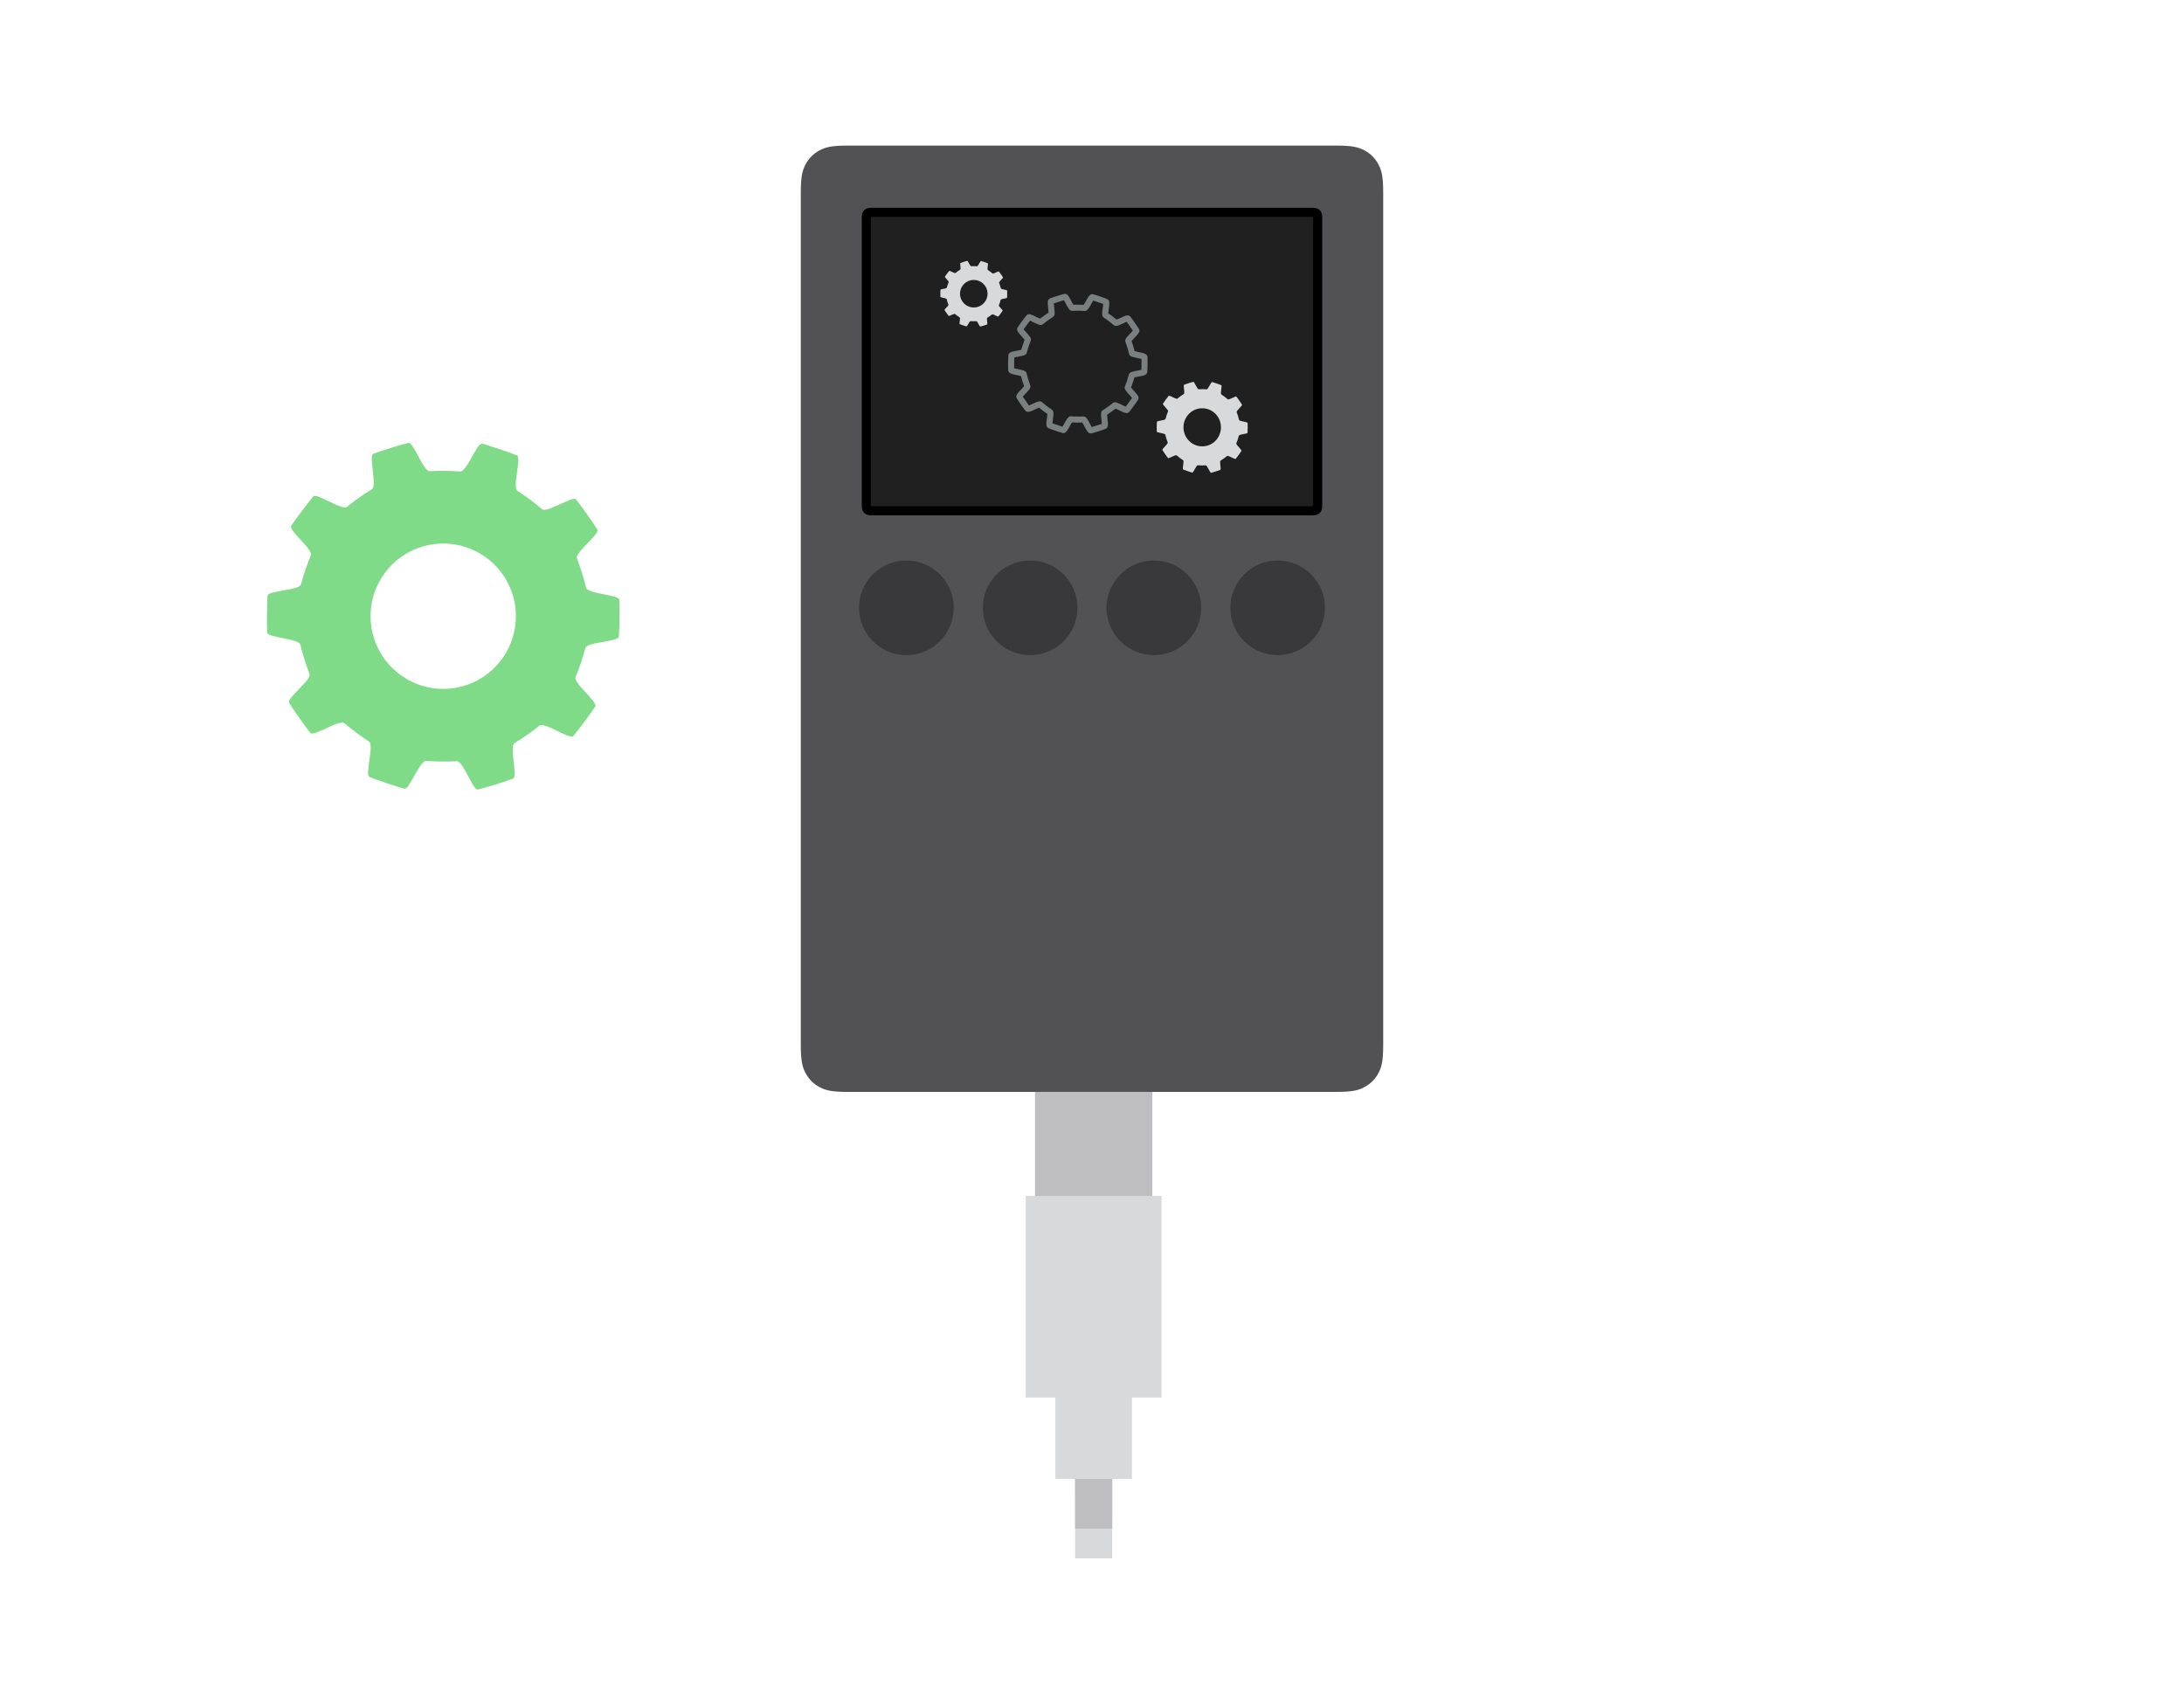
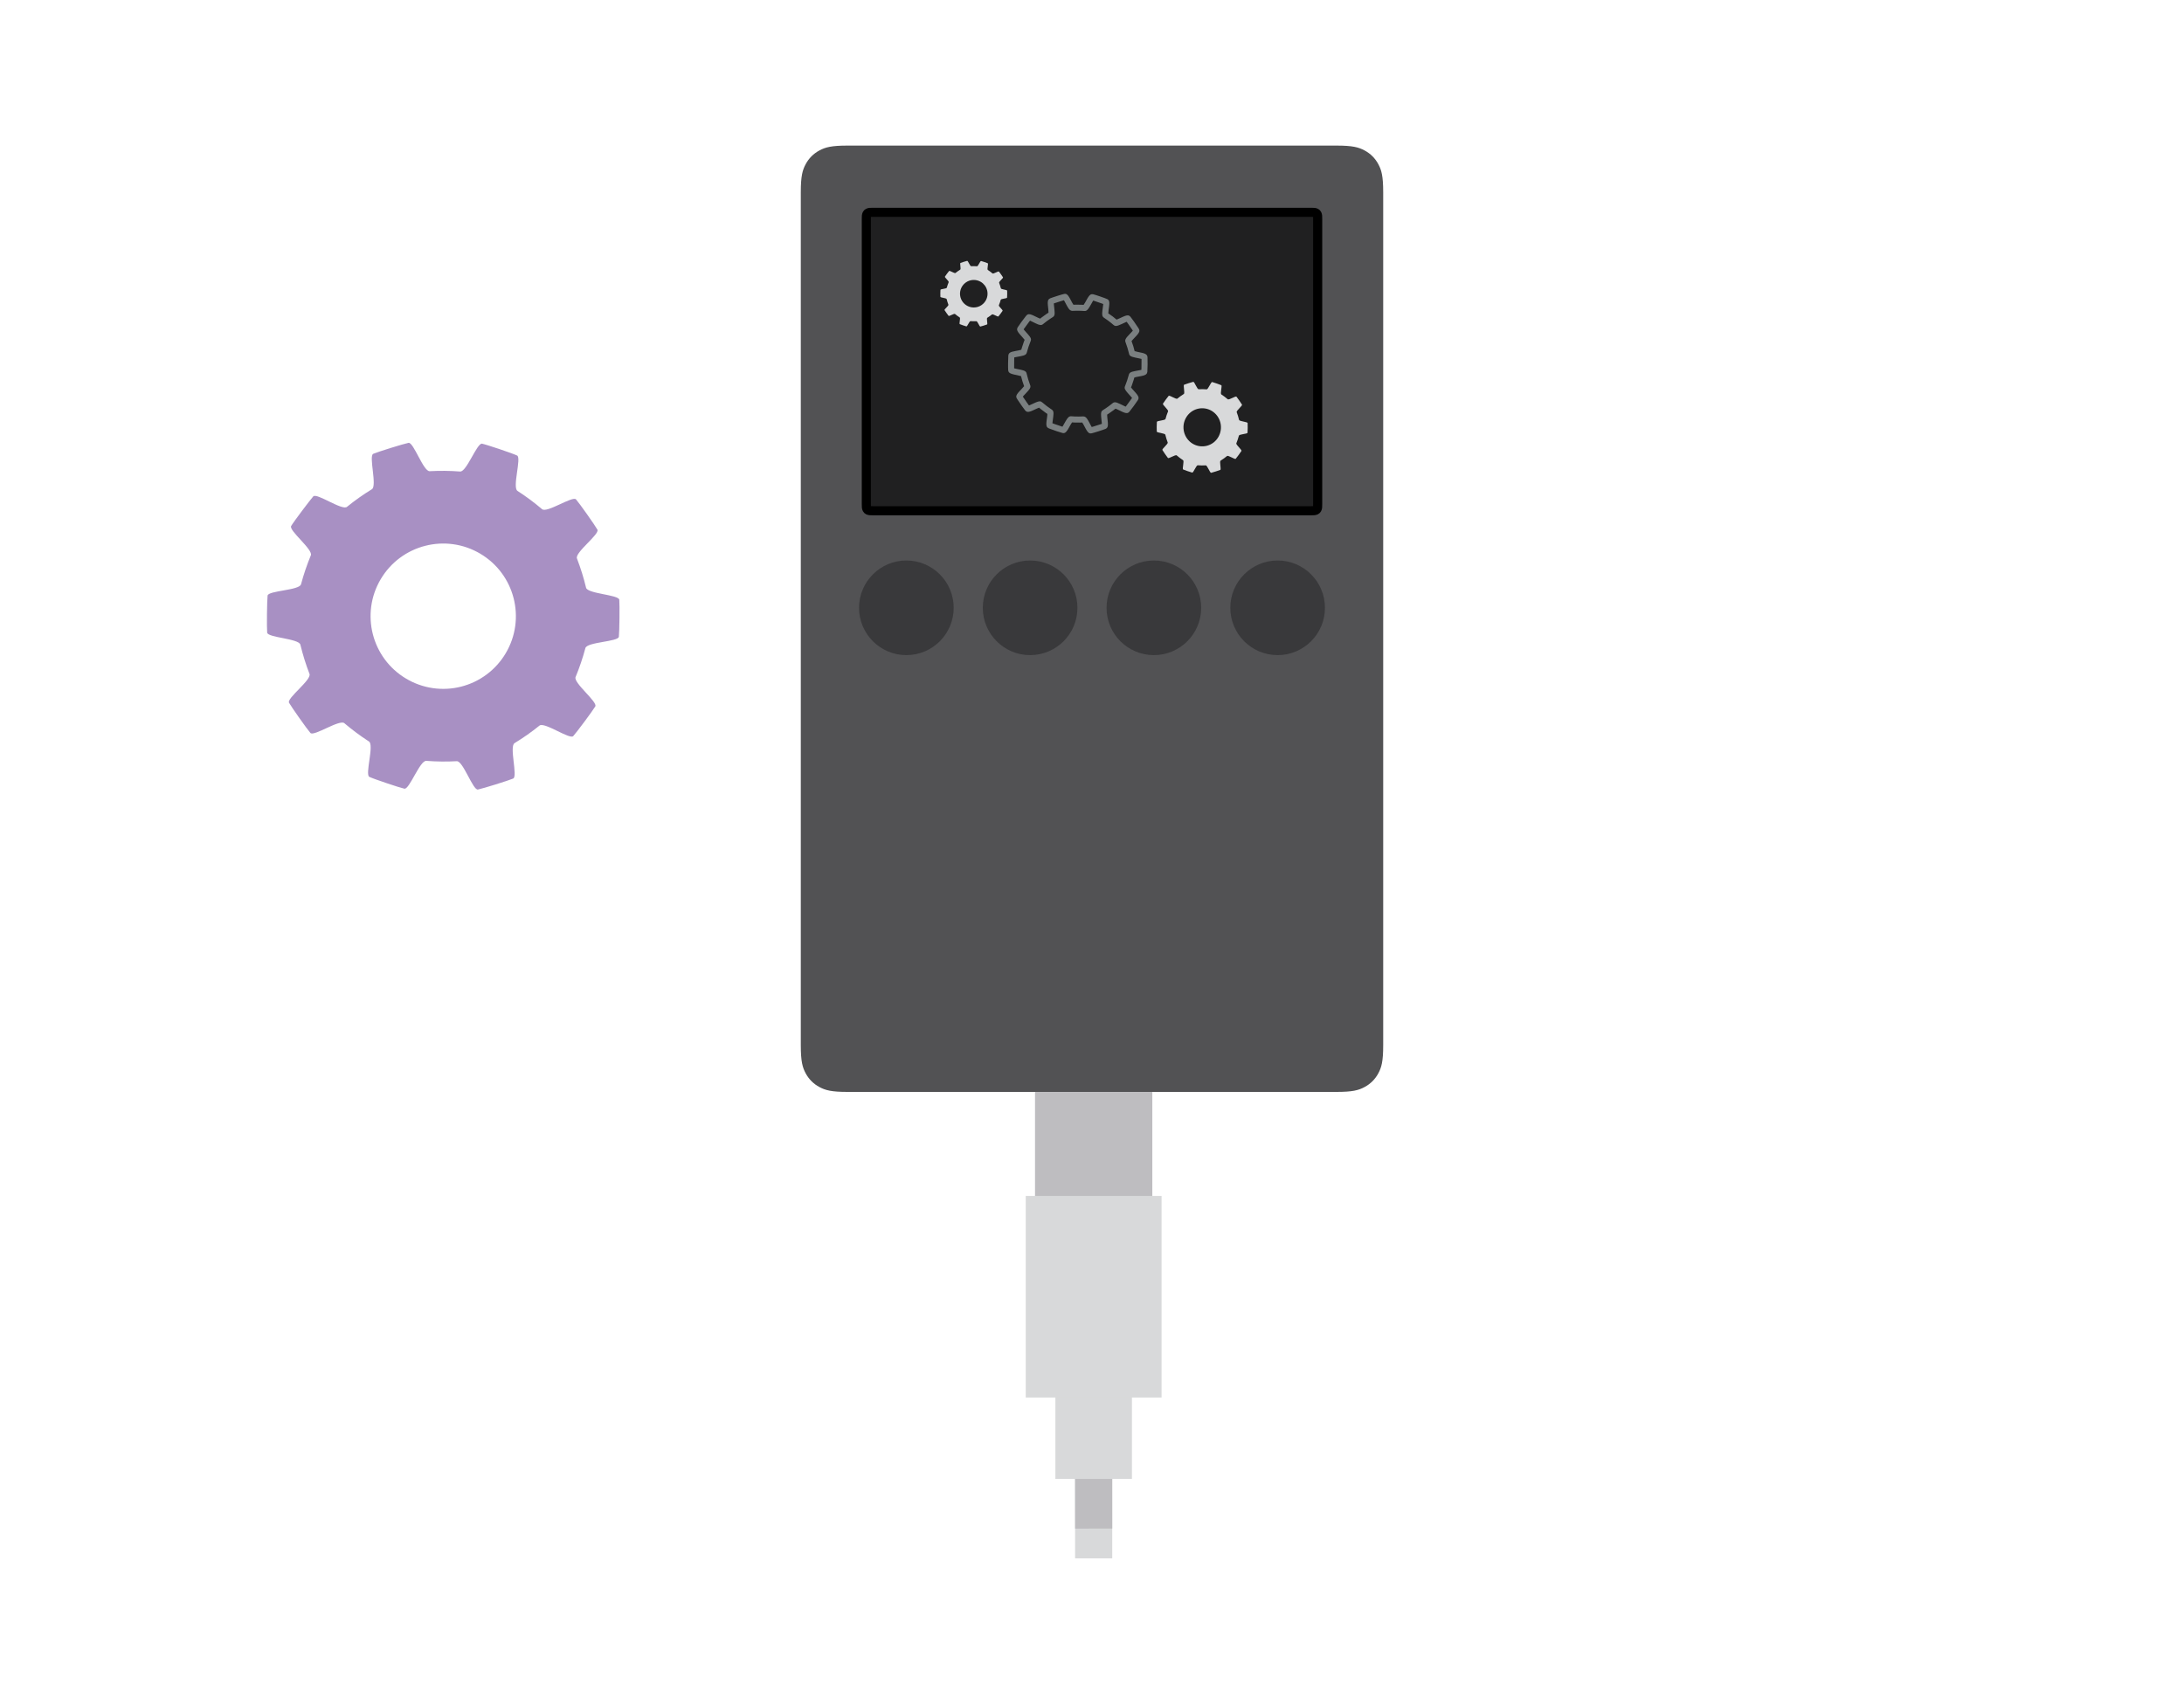
<svg xmlns="http://www.w3.org/2000/svg" width="360" height="280" viewBox="0 0 360 280" fill="none">
  <path d="M183.334 219.512V256.897H177.214V219.512H183.334Z" fill="#D8D9DA" />
  <path d="M170.608 179.595H189.943V215.815H170.608V179.595ZM183.32 225.087L183.337 251.983L177.217 251.987L177.2 225.091L183.32 225.087Z" fill="#BEBDC0" />
  <path d="M173.965 206.897H186.583V243.804H173.965V206.897Z" fill="#D8D9DA" />
  <path d="M169.081 197.147H191.468V230.382H169.081V197.147Z" fill="#D8D9DA" />
  <path fill-rule="evenodd" clip-rule="evenodd" d="M139.692 24H220.308C222.983 24 223.953 24.279 224.931 24.801C225.908 25.324 226.676 26.092 227.199 27.07C227.722 28.047 228 29.017 228 31.692V172.308C228 174.983 227.722 175.953 227.199 176.931C226.676 177.908 225.908 178.676 224.931 179.199C223.953 179.722 222.983 180 220.308 180H139.692C137.017 180 136.047 179.722 135.069 179.199C134.092 178.676 133.324 177.908 132.801 176.931C132.278 175.953 132 174.983 132 172.308V31.692C132 29.017 132.278 28.047 132.801 27.07C133.324 26.092 134.092 25.324 135.069 24.801C136.047 24.279 137.017 24 139.692 24Z" fill="#525254" />
  <path d="M149.401 107.997C153.708 107.997 157.201 104.504 157.201 100.197C157.201 95.889 153.708 92.397 149.401 92.397C145.093 92.397 141.601 95.889 141.601 100.197C141.601 104.504 145.093 107.997 149.401 107.997Z" fill="#39393B" />
  <path d="M169.8 107.997C174.108 107.997 177.6 104.504 177.6 100.197C177.6 95.889 174.108 92.397 169.8 92.397C165.492 92.397 162 95.889 162 100.197C162 104.504 165.492 107.997 169.8 107.997Z" fill="#39393B" />
  <path d="M190.199 107.997C194.507 107.997 197.999 104.504 197.999 100.197C197.999 95.889 194.507 92.397 190.199 92.397C185.892 92.397 182.399 95.889 182.399 100.197C182.399 104.504 185.892 107.997 190.199 107.997Z" fill="#39393B" />
  <path d="M210.599 107.997C214.907 107.997 218.399 104.504 218.399 100.197C218.399 95.889 214.907 92.397 210.599 92.397C206.291 92.397 202.799 95.889 202.799 100.197C202.799 104.504 206.291 107.997 210.599 107.997Z" fill="#39393B" />
  <path fill-rule="evenodd" clip-rule="evenodd" d="M216.182 35C216.58 35.001 216.751 35.011 216.914 35.098C216.995 35.142 217.058 35.205 217.102 35.286C217.195 35.46 217.2 35.645 217.2 36.107V83.092C217.2 83.555 217.195 83.739 217.102 83.913C217.058 83.994 216.995 84.058 216.914 84.101C216.74 84.194 216.555 84.2 216.093 84.2H143.908C143.445 84.2 143.261 84.194 143.087 84.101C143.006 84.058 142.942 83.994 142.899 83.913C142.806 83.739 142.8 83.555 142.8 83.092L142.8 36.018C142.801 35.62 142.812 35.448 142.899 35.286C142.942 35.205 143.006 35.142 143.087 35.098C143.261 35.005 143.445 34.999 143.908 34.999L216.182 35Z" fill="#202021" stroke="black" stroke-width="1.5" />
  <path d="M164.975 47.526C164.9 47.217 164.805 46.913 164.69 46.616C164.612 46.434 165.407 45.848 165.33 45.713C165.12 45.389 164.897 45.075 164.661 44.769C164.555 44.647 163.745 45.208 163.598 45.072C163.355 44.866 163.098 44.676 162.83 44.504C162.658 44.402 162.958 43.465 162.816 43.397C162.674 43.329 161.877 43.062 161.721 43.027C161.565 42.99 161.235 43.922 161.038 43.897C160.722 43.872 160.405 43.868 160.088 43.886C159.888 43.904 159.575 42.969 159.423 43.001C159.271 43.033 158.468 43.281 158.321 43.344C158.174 43.406 158.449 44.352 158.278 44.449C158.007 44.615 157.748 44.799 157.501 44.999C157.353 45.127 156.554 44.554 156.444 44.673C156.334 44.792 155.839 45.46 155.756 45.599C155.673 45.739 156.457 46.34 156.373 46.526C156.252 46.817 156.15 47.116 156.068 47.421C156.024 47.617 155.044 47.62 155.021 47.778C154.998 47.938 154.993 48.774 155.009 48.93C155.024 49.086 156.008 49.116 156.046 49.314C156.121 49.624 156.216 49.928 156.33 50.224C156.408 50.407 155.612 50.993 155.69 51.121C155.769 51.249 156.251 51.943 156.358 52.065C156.466 52.187 157.275 51.626 157.422 51.762C157.665 51.968 157.922 52.158 158.189 52.33C158.362 52.432 158.062 53.369 158.204 53.435C158.346 53.502 159.143 53.772 159.298 53.808C159.452 53.844 159.785 52.912 159.981 52.938C160.298 52.962 160.616 52.966 160.933 52.948C161.131 52.93 161.445 53.865 161.597 53.833C161.749 53.801 162.55 53.553 162.699 53.49C162.847 53.428 162.571 52.482 162.742 52.385C163.012 52.219 163.272 52.035 163.518 51.835C163.666 51.707 164.466 52.28 164.576 52.161C164.686 52.041 165.181 51.374 165.264 51.235C165.347 51.095 164.562 50.492 164.649 50.318C164.77 50.027 164.872 49.728 164.954 49.423C164.998 49.227 165.978 49.224 166.001 49.066C166.024 48.907 166.029 48.07 166.014 47.914C165.999 47.758 165.014 47.721 164.975 47.526ZM162.465 49.574C162.237 49.96 161.898 50.27 161.494 50.465C161.089 50.659 160.635 50.728 160.191 50.665C159.746 50.602 159.33 50.407 158.996 50.108C158.662 49.808 158.424 49.416 158.312 48.98C158.201 48.545 158.221 48.087 158.371 47.663C158.52 47.24 158.792 46.87 159.151 46.601C159.51 46.332 159.942 46.175 160.39 46.151C160.839 46.127 161.284 46.237 161.67 46.466C162.188 46.773 162.562 47.274 162.711 47.857C162.86 48.44 162.771 49.059 162.464 49.577V49.574H162.465ZM204.239 69.211C204.139 68.783 204.01 68.362 203.854 67.951C203.748 67.698 204.831 66.888 204.725 66.701C204.44 66.253 204.137 65.817 203.816 65.394C203.672 65.228 202.569 66 202.369 65.813C202.039 65.528 201.69 65.265 201.324 65.026C201.089 64.884 201.499 63.587 201.305 63.496C200.816 63.302 200.319 63.13 199.815 62.98C199.602 62.93 199.153 64.22 198.885 64.184C198.455 64.15 198.022 64.145 197.591 64.17C197.321 64.195 196.895 62.9 196.688 62.944C196.182 63.082 195.682 63.24 195.188 63.419C194.988 63.506 195.363 64.815 195.129 64.949C194.761 65.18 194.409 65.435 194.072 65.712C193.872 65.889 192.784 65.095 192.634 65.26C192.484 65.425 191.81 66.35 191.697 66.543C191.584 66.736 192.647 67.568 192.535 67.816C192.37 68.22 192.231 68.634 192.119 69.056C192.059 69.326 190.726 69.329 190.694 69.549C190.663 69.769 190.656 70.929 190.677 71.144C190.697 71.358 192.037 71.401 192.089 71.675C192.192 72.104 192.321 72.525 192.476 72.937C192.582 73.188 191.499 73.991 191.605 74.186C191.888 74.635 192.192 75.071 192.514 75.493C192.66 75.662 193.761 74.886 193.961 75.073C194.291 75.359 194.641 75.621 195.006 75.86C195.241 76.002 194.831 77.299 195.025 77.393C195.218 77.487 196.303 77.857 196.515 77.906C196.728 77.956 197.177 76.666 197.443 76.702C197.874 76.736 198.307 76.74 198.739 76.716C199.009 76.691 199.435 77.986 199.642 77.942C200.149 77.804 200.649 77.646 201.142 77.467C201.344 77.378 200.967 76.071 201.201 75.937C201.568 75.707 201.921 75.453 202.256 75.177C202.458 74.999 203.546 75.791 203.696 75.627C203.846 75.461 204.52 74.537 204.633 74.343C204.746 74.15 203.683 73.318 203.795 73.07C203.961 72.666 204.1 72.252 204.211 71.83C204.271 71.558 205.604 71.555 205.636 71.335C205.667 71.115 205.674 69.957 205.653 69.741C205.633 69.524 204.293 69.477 204.239 69.211ZM200.823 72.046C200.621 72.399 200.349 72.708 200.026 72.955C199.702 73.202 199.332 73.382 198.938 73.484C198.544 73.586 198.133 73.609 197.73 73.55C197.327 73.492 196.94 73.354 196.591 73.144C195.124 72.258 194.641 70.33 195.511 68.838C195.714 68.485 195.985 68.175 196.308 67.928C196.632 67.681 197.001 67.501 197.395 67.399C197.789 67.296 198.199 67.273 198.602 67.331C199.005 67.389 199.392 67.527 199.741 67.737C200.45 68.166 200.96 68.859 201.16 69.663C201.363 70.471 201.242 71.326 200.823 72.046Z" fill="#D8D9DA" />
  <path d="M171.167 67.11L171.548 67.429C171.809 67.64 172.074 67.84 172.344 68.031L172.637 68.231V68.293L172.629 68.456L172.608 68.666L172.512 69.386C172.499 69.486 172.489 69.587 172.482 69.688L172.478 69.755C172.458 70.178 172.508 70.431 172.838 70.591L173.031 70.672C173.571 70.886 174.831 71.312 175.136 71.379C175.508 71.459 175.699 71.282 175.948 70.912L176.039 70.772L176.149 70.585L176.436 70.072L176.503 69.956C176.589 69.811 176.657 69.707 176.716 69.63L177.054 69.652C177.386 69.667 177.715 69.671 178.043 69.664L178.386 69.65C178.426 69.701 178.472 69.772 178.526 69.864L178.752 70.277L178.97 70.687C179.032 70.801 179.07 70.863 179.124 70.949C179.365 71.326 179.555 71.509 179.932 71.432C180.283 71.361 181.907 70.846 182.232 70.703C182.538 70.569 182.615 70.35 182.622 69.999V69.877C182.62 69.782 182.615 69.687 182.606 69.593L182.52 68.782C182.507 68.658 182.5 68.533 182.5 68.408L182.502 68.344L182.792 68.159C183.068 67.975 183.336 67.783 183.597 67.583L183.867 67.368L183.912 67.382C183.979 67.405 184.054 67.435 184.147 67.477L184.543 67.666L184.936 67.857C185.054 67.913 185.13 67.945 185.224 67.981C185.631 68.137 185.895 68.171 186.15 67.885C186.39 67.617 187.403 66.233 187.585 65.923C187.755 65.633 187.687 65.407 187.482 65.111L187.408 65.009C187.345 64.924 187.279 64.843 187.209 64.764L186.69 64.181C186.628 64.11 186.568 64.036 186.51 63.961L186.467 63.901C186.443 63.865 186.444 63.869 186.38 64.009L186.565 63.533C186.683 63.217 186.788 62.9 186.883 62.581L186.979 62.237L187.035 62.217L187.19 62.175C187.249 62.161 187.315 62.146 187.393 62.131L188.119 61.995C188.277 61.964 188.39 61.937 188.499 61.904C188.862 61.793 189.081 61.657 189.121 61.305C189.161 60.95 189.181 59.216 189.148 58.858C189.117 58.507 188.902 58.365 188.545 58.246L188.375 58.196C188.343 58.187 188.311 58.179 188.278 58.171L187.565 58.019C187.402 57.987 187.24 57.947 187.081 57.897L187.026 57.877L187.068 58.04C186.914 57.383 186.716 56.738 186.478 56.107L186.526 56.212C186.532 56.22 186.536 56.219 186.542 56.213L186.552 56.2C186.593 56.144 186.644 56.082 186.709 56.007L187.011 55.681L187.321 55.353C187.391 55.277 187.437 55.223 187.485 55.164L187.522 55.118C187.794 54.777 187.905 54.538 187.723 54.21L187.613 54.03C187.299 53.536 186.533 52.443 186.331 52.209C186.107 51.949 185.869 51.945 185.527 52.054L185.409 52.094C185.314 52.128 185.238 52.159 185.119 52.212L184.668 52.421C184.526 52.489 184.381 52.552 184.235 52.612L184.087 52.665C184.047 52.678 184.055 52.678 184.17 52.785C183.667 52.348 183.134 51.945 182.577 51.579L182.658 51.627C182.684 51.639 182.69 51.634 182.692 51.617V51.594C182.694 51.472 182.708 51.323 182.737 51.094L182.818 50.5C182.838 50.342 182.847 50.245 182.852 50.133C182.872 49.71 182.822 49.457 182.49 49.298C182.164 49.142 180.54 48.584 180.192 48.51C179.858 48.439 179.67 48.575 179.455 48.872L179.382 48.977C179.333 49.049 179.286 49.123 179.242 49.199L178.894 49.817L178.827 49.933C178.763 50.045 178.691 50.154 178.613 50.257L178.276 50.237C177.946 50.222 177.616 50.218 177.286 50.225L176.944 50.238C176.871 50.138 176.805 50.034 176.747 49.925L176.36 49.201C176.312 49.111 176.261 49.024 176.206 48.939C175.965 48.562 175.775 48.379 175.398 48.456C175.048 48.527 173.425 49.04 173.098 49.184C172.792 49.317 172.715 49.537 172.708 49.888V50.011C172.71 50.101 172.714 50.184 172.724 50.294L172.809 51.105C172.824 51.266 172.83 51.381 172.829 51.479L172.827 51.543L172.537 51.73C172.26 51.915 171.992 52.109 171.73 52.31L171.46 52.525L171.418 52.512C171.305 52.471 171.194 52.424 171.085 52.372L170.328 52.006C170.273 51.98 170.218 51.956 170.162 51.934L170.108 51.913C169.698 51.755 169.433 51.723 169.179 52.015L169.042 52.182C168.674 52.649 167.894 53.713 167.745 53.969C167.575 54.259 167.644 54.486 167.848 54.781L167.993 54.975C168.042 55.036 168.095 55.099 168.177 55.191L168.463 55.51C168.632 55.698 168.741 55.825 168.818 55.929L168.861 55.989C168.885 56.024 168.884 56.019 168.948 55.879L168.763 56.355C168.646 56.669 168.54 56.987 168.444 57.308L168.347 57.652L168.293 57.671C168.134 57.717 167.972 57.754 167.809 57.782L167.486 57.841C167.266 57.876 167.048 57.923 166.833 57.984C166.468 58.094 166.249 58.23 166.209 58.583C166.169 58.938 166.149 60.672 166.182 61.03C166.213 61.38 166.428 61.523 166.784 61.641C166.89 61.677 167.004 61.707 167.159 61.742L167.765 61.869C167.992 61.917 168.134 61.952 168.248 61.991L168.302 62.01L168.261 61.848C168.421 62.521 168.616 63.158 168.851 63.781L168.804 63.676C168.798 63.668 168.794 63.668 168.787 63.675L168.681 63.81C168.612 63.892 168.541 63.972 168.467 64.05L167.919 64.636C167.879 64.681 167.846 64.722 167.808 64.77C167.536 65.111 167.425 65.35 167.607 65.678L167.717 65.858C168.031 66.352 168.797 67.445 168.999 67.679C169.223 67.939 169.461 67.943 169.803 67.834L170.03 67.754C170.101 67.725 170.176 67.692 170.286 67.642L170.907 67.356C170.978 67.324 171.04 67.298 171.095 67.276L171.243 67.224C171.263 67.217 171.271 67.214 171.26 67.199L171.167 67.11ZM174.8 49.665L175.373 49.493L175.493 49.7L175.805 50.287L175.965 50.576C176.243 51.053 176.435 51.246 176.775 51.246L176.871 51.241C177.313 51.217 177.767 51.215 178.224 51.235L178.68 51.263C179.1 51.313 179.304 51.097 179.674 50.466L180.138 49.65L180.202 49.549L180.308 49.582C180.641 49.687 181.14 49.856 181.525 49.995L181.85 50.114L181.84 50.25L181.719 51.175C181.632 51.892 181.663 52.155 181.964 52.372L182.039 52.422C182.417 52.67 182.789 52.942 183.147 53.232L183.502 53.529C183.836 53.842 184.092 53.787 184.918 53.407L185.599 53.094L185.717 53.046L186.063 53.527C186.28 53.836 186.519 54.183 186.679 54.426L186.731 54.505L186.65 54.603C186.561 54.702 186.47 54.8 186.377 54.896L186.232 55.048C185.528 55.792 185.358 56.026 185.551 56.479C185.763 57.043 185.946 57.64 186.09 58.247C186.168 58.668 186.37 58.783 187.163 58.957L187.825 59.094L188.103 59.158L188.161 59.174L188.164 59.297C188.168 59.642 188.164 60.15 188.154 60.56L188.141 60.965L187.906 61.018L187.143 61.16C186.357 61.314 186.143 61.43 186.046 61.864C185.893 62.448 185.696 63.038 185.462 63.613C185.29 63.988 185.39 64.21 185.885 64.781L186.463 65.43L186.601 65.6L186.547 65.68C186.34 65.978 186.007 66.436 185.748 66.78L185.553 67.035L185.433 66.985L184.601 66.583C183.901 66.253 183.662 66.223 183.333 66.518C182.99 66.798 182.623 67.07 182.242 67.324L181.856 67.572C181.512 67.772 181.449 67.99 181.505 68.668L181.611 69.703L181.62 69.866L181.51 69.906C181.177 70.019 180.676 70.18 180.284 70.298L179.956 70.394L179.836 70.188L179.526 69.601L179.364 69.312C179.087 68.835 178.894 68.642 178.554 68.643L178.458 68.648C178.017 68.672 177.562 68.674 177.106 68.654L176.649 68.626C176.231 68.576 176.026 68.791 175.656 69.423L175.192 70.239L175.128 70.339L175.051 70.316C174.625 70.18 174.201 70.037 173.78 69.886L173.478 69.774L173.497 69.569L173.609 68.729C173.707 67.933 173.665 67.692 173.286 67.464C172.788 67.136 172.296 66.764 171.828 66.36C171.538 66.09 171.308 66.094 170.714 66.347L169.792 66.768L169.612 66.841L169.267 66.361C169.058 66.064 168.852 65.764 168.651 65.462L168.598 65.381L168.761 65.196L169.098 64.839C169.754 64.147 169.945 63.896 169.813 63.498L169.78 63.41C169.563 62.832 169.383 62.241 169.24 61.641C169.162 61.221 168.959 61.105 168.167 60.931L167.503 60.794C167.41 60.775 167.318 60.753 167.226 60.73L167.168 60.713L167.166 60.591C167.162 60.246 167.166 59.738 167.176 59.328L167.188 58.922L167.332 58.889L168.187 58.729C168.975 58.574 169.187 58.459 169.282 58.021C169.435 57.441 169.632 56.851 169.866 56.276C170.038 55.901 169.938 55.678 169.443 55.108L168.867 54.461L168.728 54.29L168.779 54.218C168.983 53.926 169.317 53.471 169.579 53.123L169.781 52.859L169.897 52.909L170.729 53.312C171.377 53.617 171.629 53.665 171.926 53.435L171.996 53.377C172.34 53.093 172.706 52.82 173.089 52.564L173.475 52.314C173.843 52.101 173.889 51.866 173.811 51.067L173.718 50.185L173.709 50.02L173.82 49.982C174.086 49.891 174.46 49.77 174.8 49.665Z" fill="#7A7F80" />
-   <path d="M94.881 111.599C95.521 110.053 96.058 108.467 96.489 106.85C96.723 105.82 101.913 105.804 102.01 104.967C102.108 104.13 102.158 99.715 102.08 98.872C102.002 98.03 96.795 97.893 96.6 96.87C96.207 95.239 95.708 93.635 95.106 92.069C94.692 91.109 98.892 88.049 98.475 87.309C98.058 86.569 95.515 82.969 94.953 82.33C94.392 81.69 90.122 84.644 89.343 83.93C88.066 82.842 86.719 81.84 85.309 80.93C84.397 80.374 85.997 75.448 85.234 75.09C84.472 74.73 80.28 73.315 79.46 73.142C78.64 72.97 76.892 77.849 75.844 77.729C74.178 77.602 72.506 77.583 70.837 77.674C69.791 77.771 68.167 72.836 67.334 73.004C66.503 73.17 62.305 74.474 61.524 74.811C60.742 75.148 62.208 80.13 61.293 80.653C59.867 81.526 58.499 82.493 57.201 83.548C56.419 84.235 52.194 81.201 51.638 81.829C51.081 82.458 48.433 85.966 47.994 86.709C47.554 87.451 51.671 90.616 51.232 91.559C50.593 93.106 50.054 94.692 49.621 96.308C49.396 97.334 44.205 97.351 44.108 98.188C44.01 99.025 43.96 103.44 44.038 104.283C44.116 105.126 49.323 105.262 49.515 106.288C49.911 107.918 50.411 109.521 51.012 111.087C51.423 112.049 47.226 115.107 47.643 115.846C48.06 116.586 50.603 120.186 51.165 120.826C51.727 121.465 55.997 118.514 56.775 119.228C58.053 120.315 59.401 121.317 60.809 122.228C61.719 122.767 60.122 127.707 60.884 128.068C61.646 128.43 65.838 129.84 66.659 130.016C67.479 130.191 69.226 125.306 70.275 125.429C71.941 125.555 73.613 125.574 75.282 125.484C76.328 125.384 77.952 130.319 78.784 130.152C79.615 129.985 83.816 128.678 84.594 128.342C85.374 128.005 83.91 123.022 84.825 122.5C86.25 121.632 87.617 120.671 88.915 119.623C89.696 118.933 93.921 121.968 94.492 121.343C95.062 120.717 97.685 117.193 98.124 116.455C98.564 115.718 94.444 112.539 94.881 111.598V111.599ZM66.948 111.877C61.261 108.501 59.387 101.155 62.761 95.468C66.136 89.781 73.481 87.906 79.17 91.28C84.857 94.654 86.733 102 83.36 107.687C82.559 109.042 81.499 110.225 80.24 111.168C78.981 112.112 77.548 112.799 76.024 113.188C74.499 113.577 72.913 113.662 71.356 113.437C69.798 113.212 68.3 112.682 66.948 111.877Z" fill="#00B812" fill-opacity="0.5" />
+   <path d="M94.881 111.599C95.521 110.053 96.058 108.467 96.489 106.85C96.723 105.82 101.913 105.804 102.01 104.967C102.108 104.13 102.158 99.715 102.08 98.872C102.002 98.03 96.795 97.893 96.6 96.87C96.207 95.239 95.708 93.635 95.106 92.069C94.692 91.109 98.892 88.049 98.475 87.309C98.058 86.569 95.515 82.969 94.953 82.33C94.392 81.69 90.122 84.644 89.343 83.93C88.066 82.842 86.719 81.84 85.309 80.93C84.397 80.374 85.997 75.448 85.234 75.09C84.472 74.73 80.28 73.315 79.46 73.142C78.64 72.97 76.892 77.849 75.844 77.729C74.178 77.602 72.506 77.583 70.837 77.674C69.791 77.771 68.167 72.836 67.334 73.004C66.503 73.17 62.305 74.474 61.524 74.811C60.742 75.148 62.208 80.13 61.293 80.653C59.867 81.526 58.499 82.493 57.201 83.548C56.419 84.235 52.194 81.201 51.638 81.829C51.081 82.458 48.433 85.966 47.994 86.709C47.554 87.451 51.671 90.616 51.232 91.559C50.593 93.106 50.054 94.692 49.621 96.308C49.396 97.334 44.205 97.351 44.108 98.188C44.01 99.025 43.96 103.44 44.038 104.283C44.116 105.126 49.323 105.262 49.515 106.288C49.911 107.918 50.411 109.521 51.012 111.087C51.423 112.049 47.226 115.107 47.643 115.846C48.06 116.586 50.603 120.186 51.165 120.826C51.727 121.465 55.997 118.514 56.775 119.228C58.053 120.315 59.401 121.317 60.809 122.228C61.719 122.767 60.122 127.707 60.884 128.068C61.646 128.43 65.838 129.84 66.659 130.016C67.479 130.191 69.226 125.306 70.275 125.429C71.941 125.555 73.613 125.574 75.282 125.484C76.328 125.384 77.952 130.319 78.784 130.152C79.615 129.985 83.816 128.678 84.594 128.342C85.374 128.005 83.91 123.022 84.825 122.5C86.25 121.632 87.617 120.671 88.915 119.623C89.696 118.933 93.921 121.968 94.492 121.343C95.062 120.717 97.685 117.193 98.124 116.455C98.564 115.718 94.444 112.539 94.881 111.598V111.599ZM66.948 111.877C61.261 108.501 59.387 101.155 62.761 95.468C66.136 89.781 73.481 87.906 79.17 91.28C84.857 94.654 86.733 102 83.36 107.687C82.559 109.042 81.499 110.225 80.24 111.168C78.981 112.112 77.548 112.799 76.024 113.188C74.499 113.577 72.913 113.662 71.356 113.437C69.798 113.212 68.3 112.682 66.948 111.877Z" fill="#532289" fill-opacity="0.5" />
</svg>
